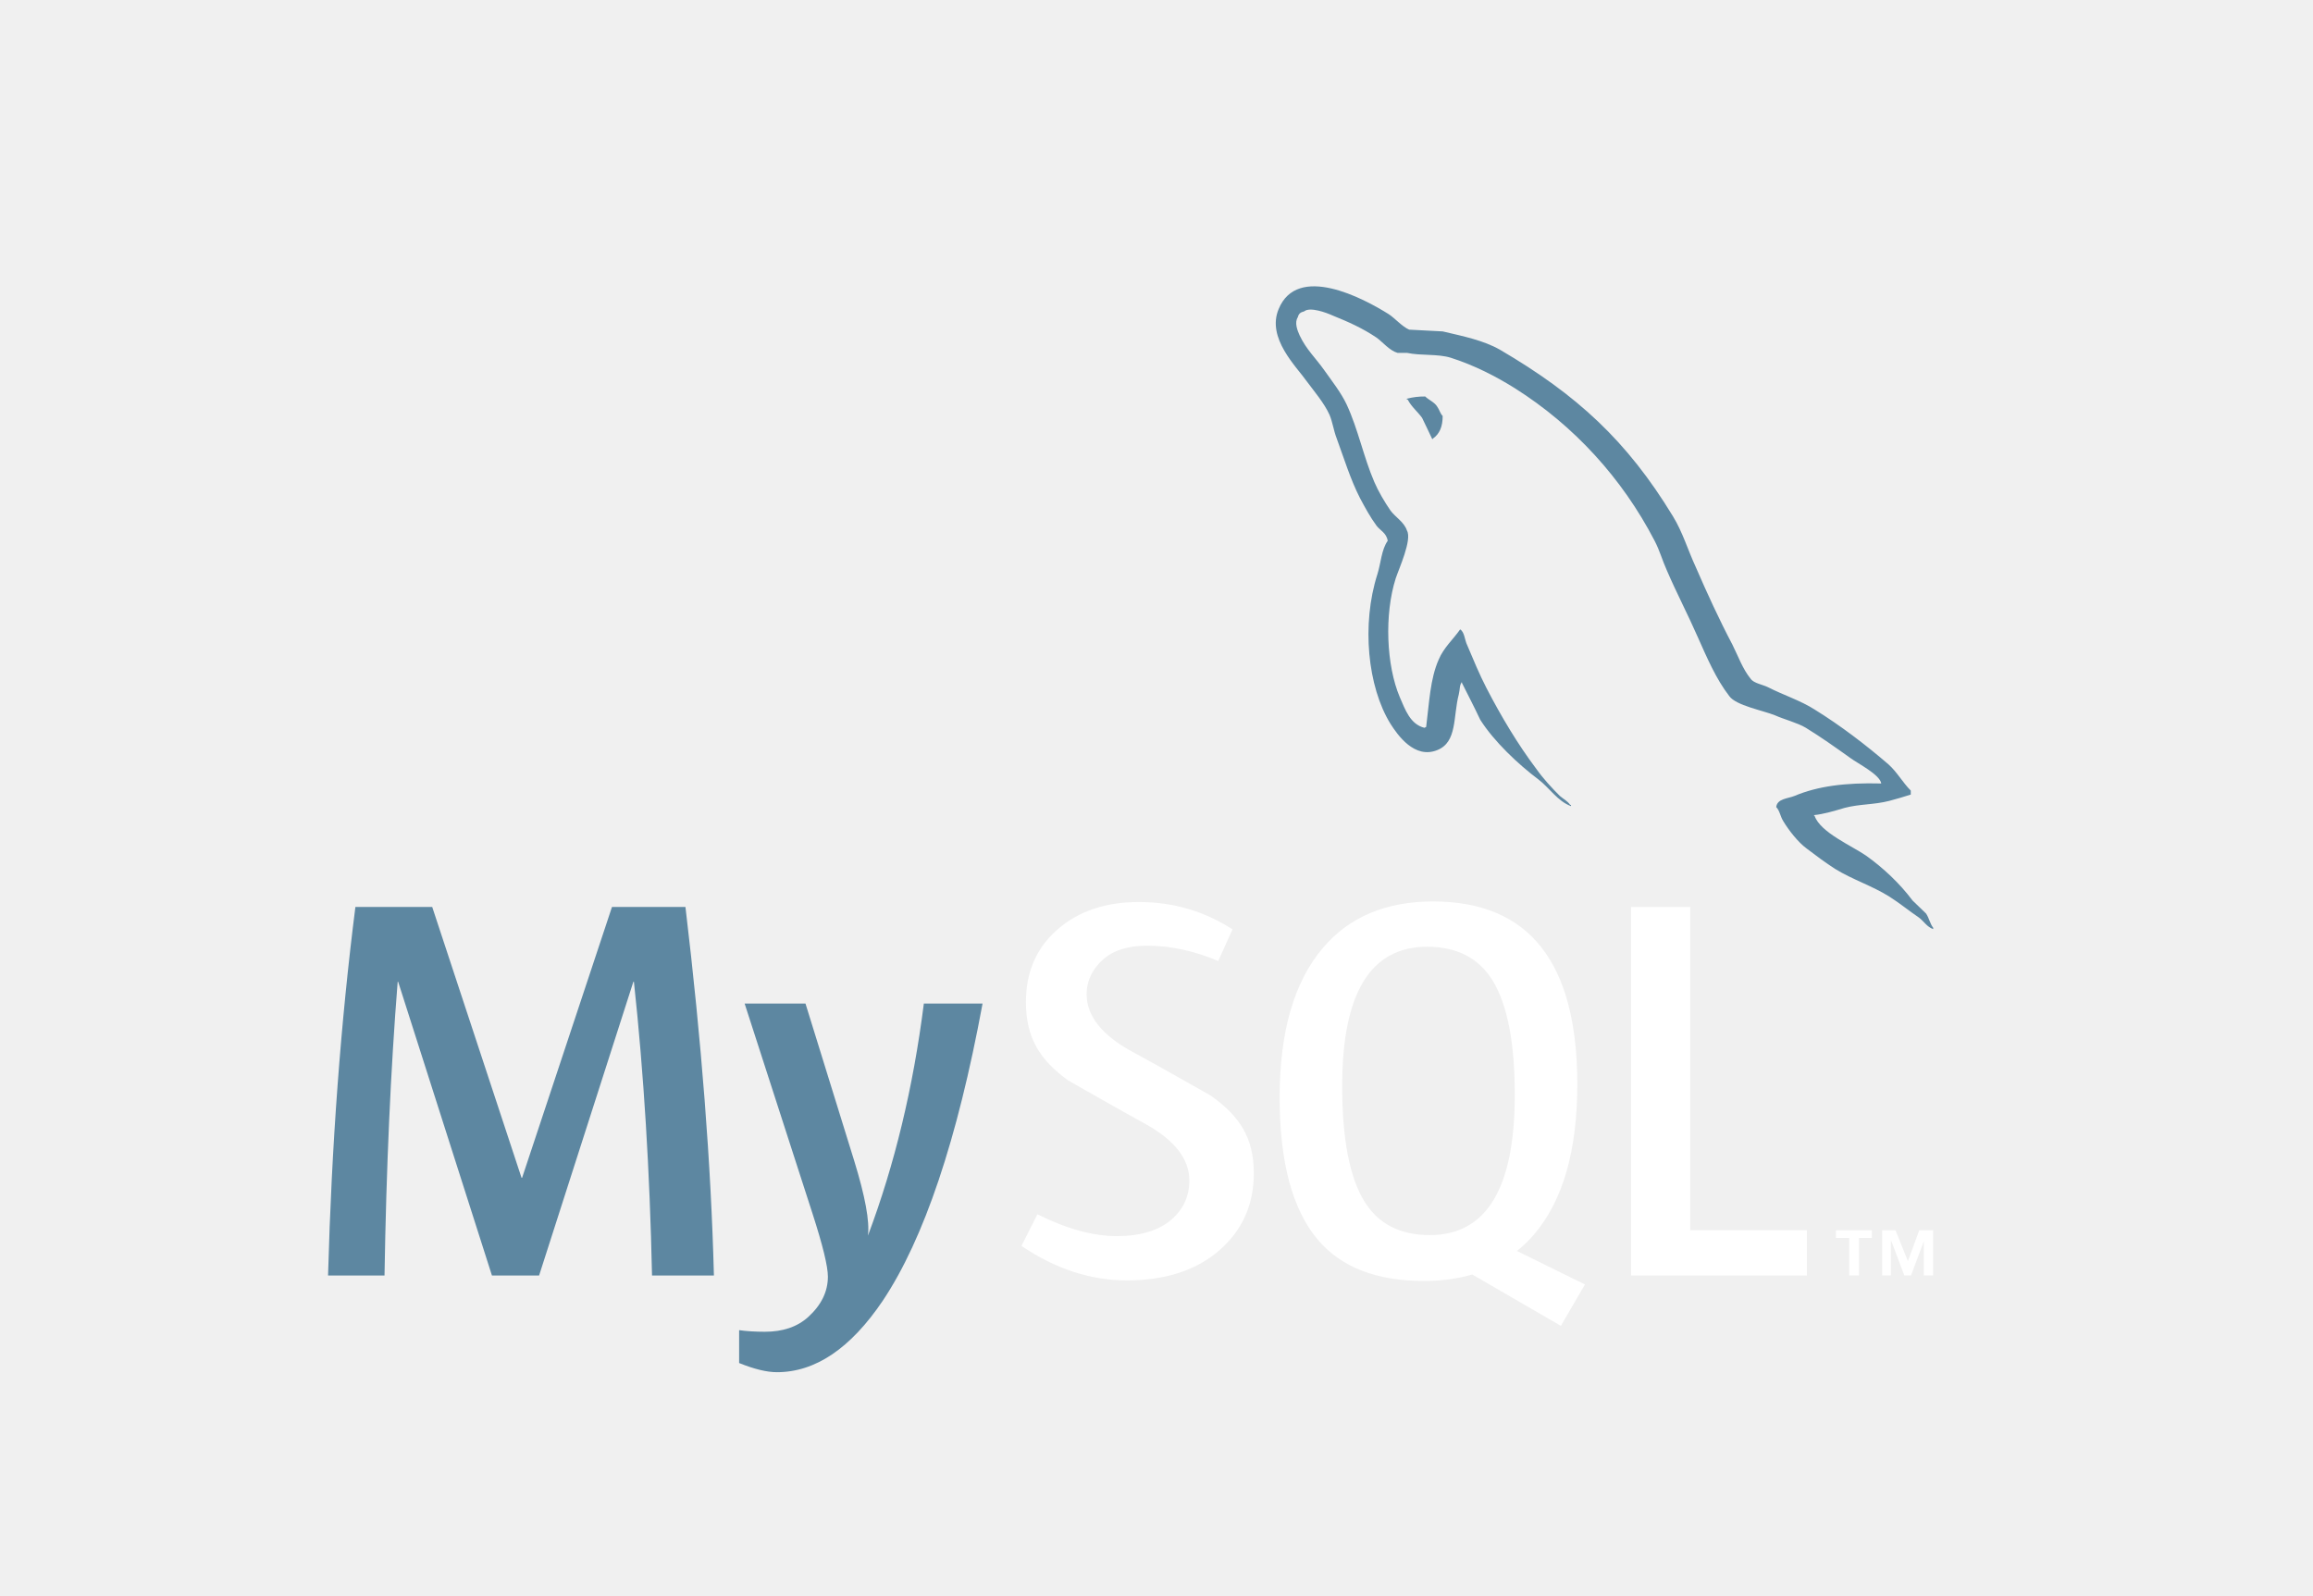
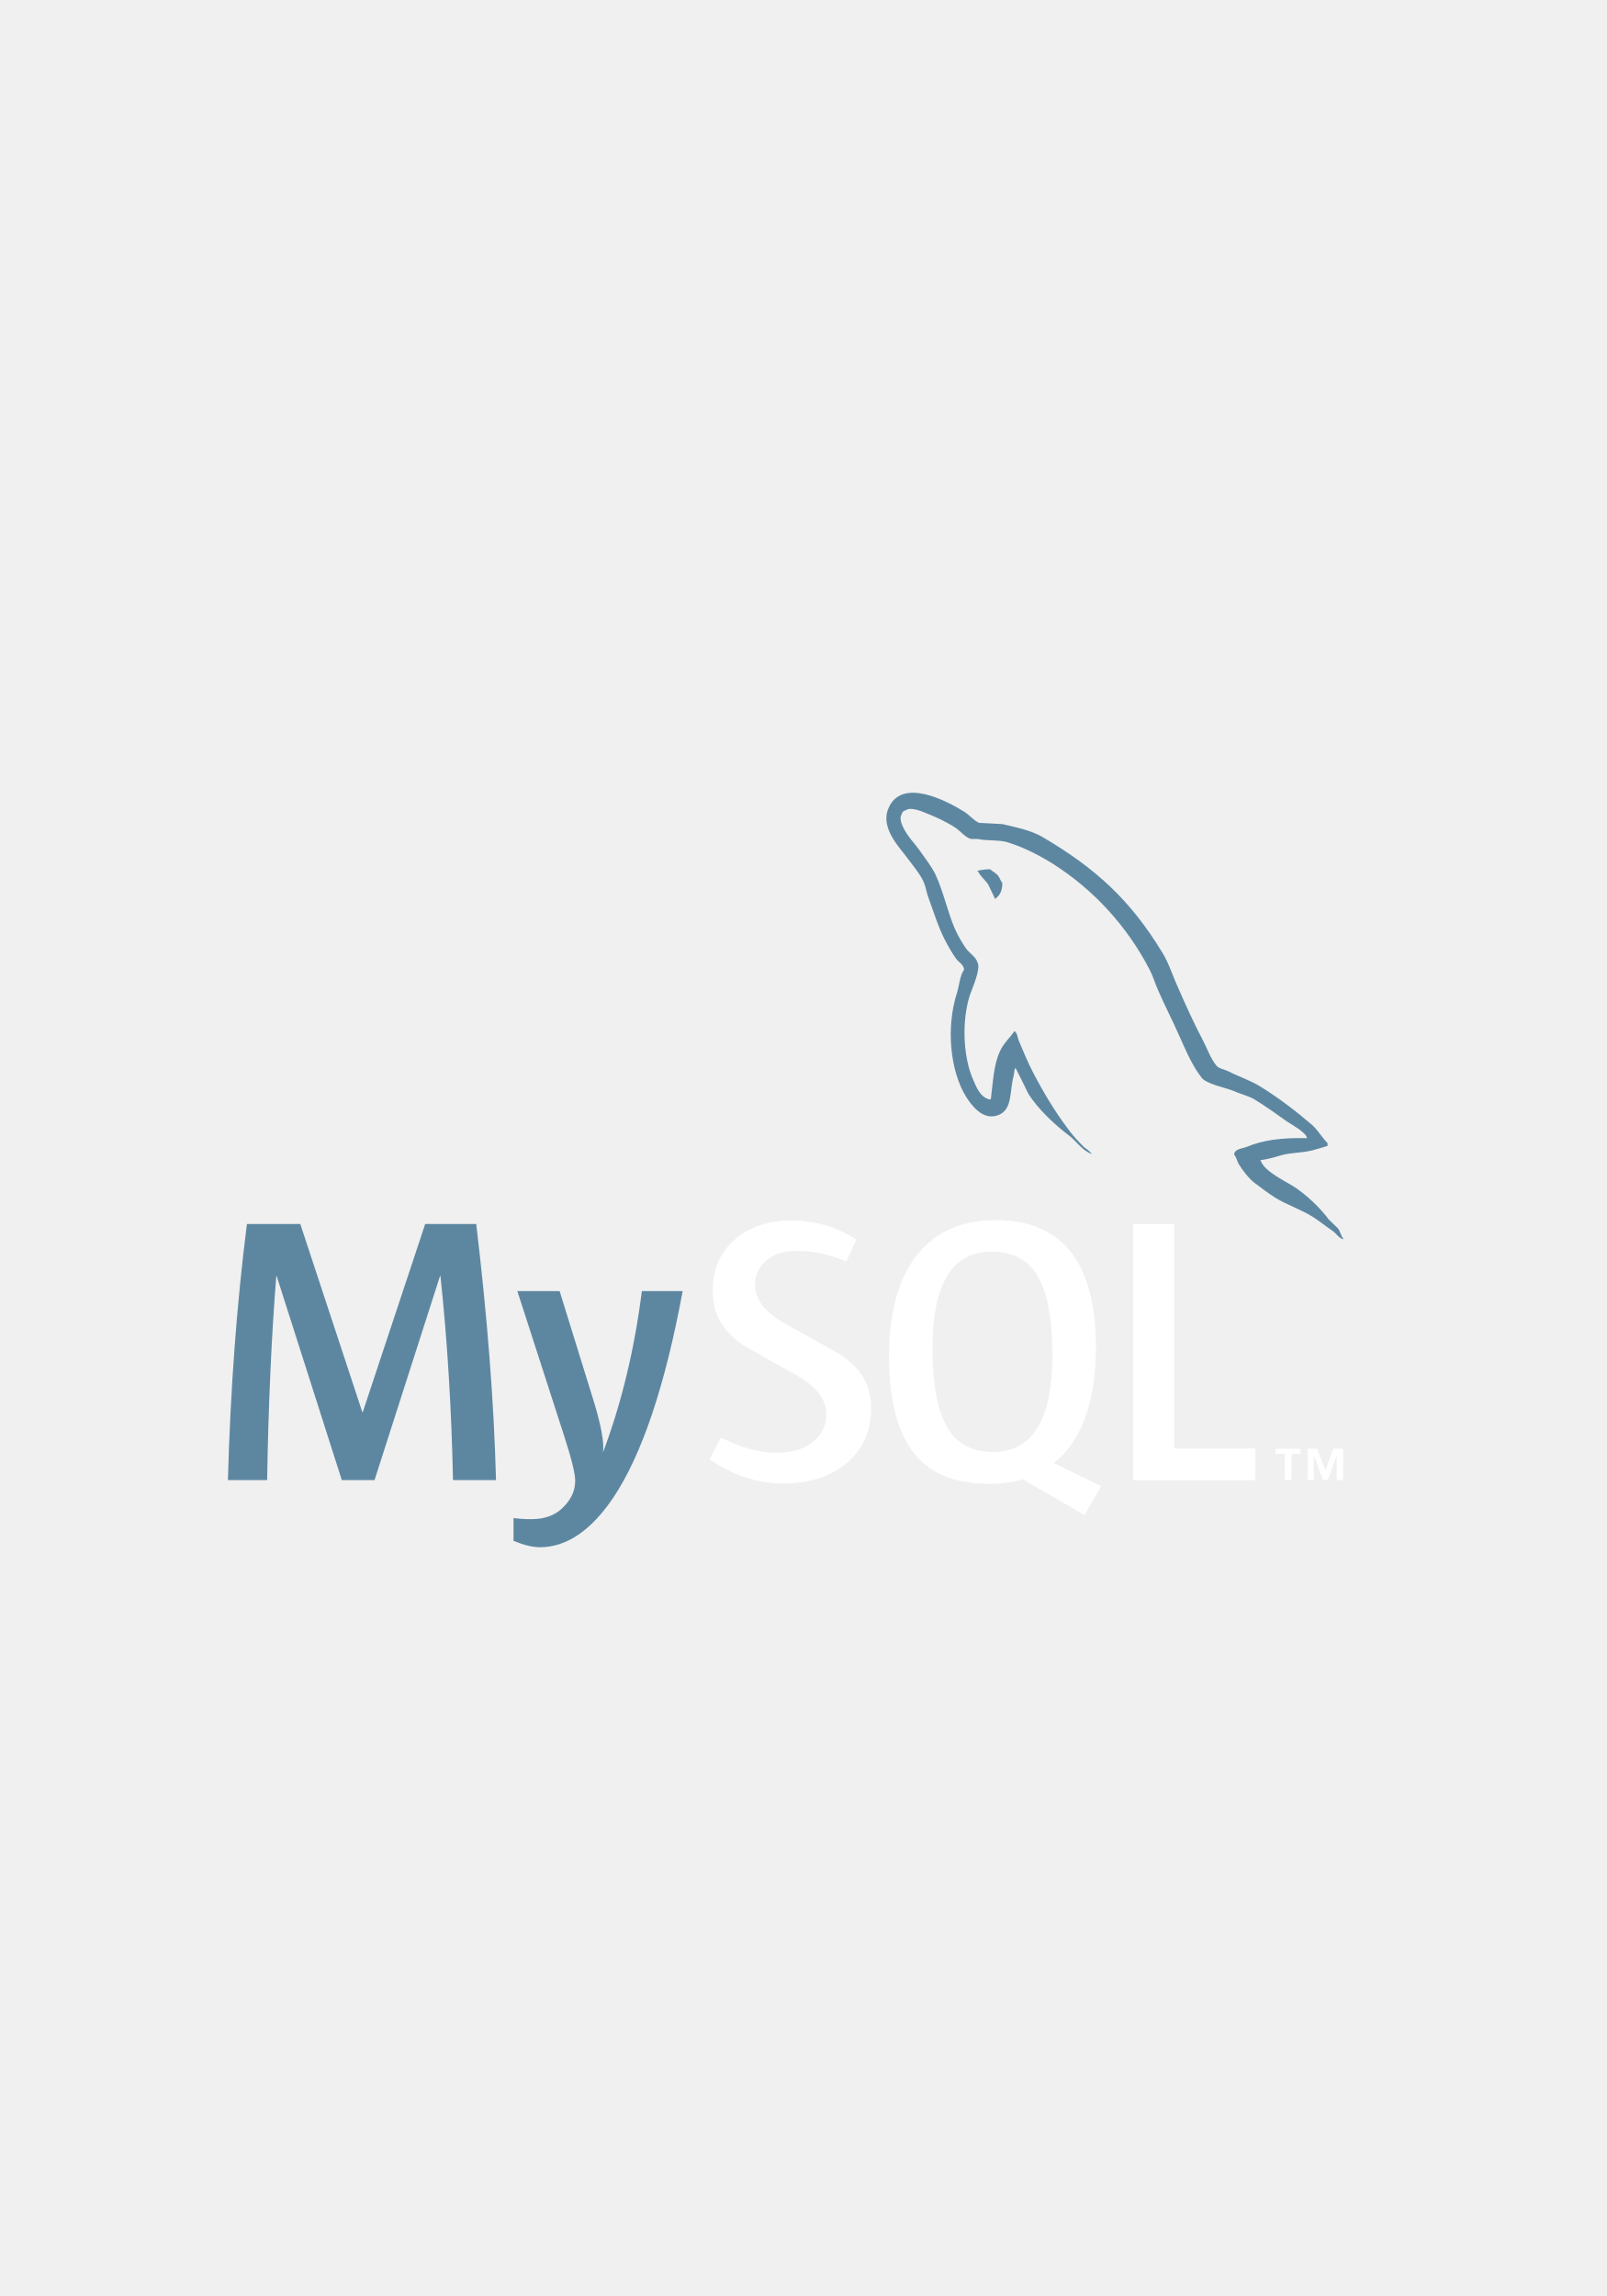
- <svg xmlns="http://www.w3.org/2000/svg" width="29" height="20" viewBox="0 0 29 20" fill="none">
+ <svg xmlns="http://www.w3.org/2000/svg" width="63" height="90" viewBox="0 0 29 20" fill="none">
  <path d="M8.951 15.992H8.175C8.147 14.687 8.072 13.459 7.948 12.309H7.941L6.759 15.992H6.168L4.992 12.309H4.986C4.898 13.413 4.843 14.641 4.821 15.992H4.113C4.158 14.349 4.273 12.809 4.456 11.371H5.419L6.539 14.767H6.546L7.673 11.371H8.594C8.795 13.055 8.915 14.596 8.951 15.992ZM12.319 12.583C12.003 14.292 11.585 15.533 11.068 16.308C10.665 16.905 10.223 17.204 9.741 17.204C9.613 17.204 9.455 17.165 9.267 17.089V16.677C9.359 16.69 9.466 16.697 9.59 16.697C9.815 16.697 9.996 16.636 10.133 16.512C10.298 16.362 10.38 16.193 10.38 16.006C10.38 15.877 10.316 15.615 10.188 15.218L9.336 12.582H10.099L10.71 14.554C10.848 15.002 10.905 15.314 10.882 15.492C11.217 14.602 11.45 13.632 11.583 12.582H12.319V12.583Z" fill="#5D87A1" />
  <path d="M22.655 15.992H20.45V11.371H21.192V15.423H22.655V15.992ZM19.872 16.104L19.019 15.684C19.095 15.623 19.167 15.556 19.233 15.478C19.595 15.054 19.776 14.427 19.776 13.596C19.776 12.067 19.174 11.302 17.968 11.302C17.378 11.302 16.916 11.496 16.587 11.884C16.225 12.309 16.044 12.934 16.044 13.76C16.044 14.572 16.204 15.168 16.525 15.546C16.818 15.889 17.26 16.06 17.852 16.06C18.072 16.06 18.275 16.033 18.459 15.979L19.57 16.623L19.872 16.104ZM17.109 15.067C16.922 14.766 16.828 14.283 16.828 13.617C16.828 12.453 17.182 11.87 17.893 11.87C18.264 11.87 18.537 12.01 18.711 12.288C18.898 12.589 18.992 13.068 18.992 13.725C18.992 14.899 18.637 15.485 17.927 15.485C17.556 15.485 17.284 15.347 17.109 15.067ZM15.72 14.711C15.72 15.103 15.576 15.425 15.288 15.676C14.999 15.927 14.612 16.053 14.127 16.053C13.673 16.053 13.233 15.909 12.807 15.621L13.007 15.224C13.373 15.407 13.705 15.498 14.003 15.498C14.282 15.498 14.501 15.436 14.659 15.314C14.817 15.191 14.912 15.019 14.912 14.801C14.912 14.526 14.72 14.292 14.367 14.095C14.042 13.917 13.391 13.545 13.391 13.545C13.039 13.289 12.863 13.015 12.863 12.562C12.863 12.188 12.994 11.885 13.257 11.655C13.521 11.424 13.861 11.309 14.278 11.309C14.709 11.309 15.1 11.424 15.453 11.652L15.274 12.049C14.973 11.921 14.675 11.857 14.381 11.857C14.143 11.857 13.96 11.914 13.832 12.028C13.703 12.142 13.624 12.288 13.624 12.467C13.624 12.74 13.82 12.978 14.182 13.178C14.512 13.356 15.178 13.735 15.178 13.735C15.54 13.99 15.72 14.262 15.72 14.711Z" fill="white" />
  <path d="M23.587 9.823C23.138 9.811 22.791 9.856 22.499 9.979C22.415 10.013 22.281 10.013 22.27 10.119C22.315 10.164 22.32 10.236 22.36 10.298C22.427 10.409 22.544 10.56 22.651 10.638C22.769 10.728 22.887 10.816 23.01 10.895C23.228 11.029 23.475 11.107 23.688 11.241C23.812 11.319 23.935 11.42 24.059 11.504C24.119 11.548 24.159 11.621 24.238 11.649V11.632C24.198 11.582 24.187 11.509 24.148 11.453L23.98 11.291C23.817 11.074 23.615 10.884 23.397 10.728C23.217 10.604 22.825 10.437 22.752 10.231L22.741 10.22C22.864 10.208 23.01 10.164 23.127 10.129C23.318 10.079 23.492 10.091 23.688 10.041C23.778 10.018 23.867 9.99 23.957 9.962V9.912C23.856 9.811 23.784 9.678 23.677 9.583C23.391 9.337 23.077 9.097 22.752 8.896C22.578 8.784 22.354 8.712 22.169 8.617C22.102 8.583 21.989 8.567 21.95 8.511C21.849 8.388 21.793 8.226 21.72 8.081C21.558 7.774 21.401 7.433 21.261 7.109C21.16 6.891 21.098 6.674 20.975 6.473C20.397 5.523 19.77 4.949 18.805 4.384C18.598 4.267 18.352 4.217 18.088 4.155L17.668 4.133C17.578 4.094 17.488 3.988 17.41 3.938C17.09 3.737 16.266 3.301 16.031 3.876C15.879 4.239 16.255 4.597 16.384 4.781C16.479 4.909 16.603 5.054 16.669 5.2C16.709 5.295 16.72 5.395 16.759 5.496C16.849 5.741 16.933 6.015 17.051 6.244C17.113 6.361 17.18 6.484 17.258 6.59C17.303 6.651 17.382 6.679 17.399 6.78C17.32 6.891 17.314 7.059 17.27 7.198C17.068 7.829 17.147 8.611 17.433 9.074C17.522 9.214 17.735 9.521 18.021 9.404C18.273 9.303 18.217 8.985 18.29 8.706C18.307 8.638 18.296 8.594 18.329 8.55V8.561C18.407 8.717 18.486 8.868 18.559 9.024C18.733 9.298 19.036 9.583 19.288 9.772C19.422 9.873 19.529 10.046 19.697 10.107V10.091H19.686C19.652 10.041 19.602 10.018 19.557 9.979C19.456 9.879 19.344 9.756 19.265 9.644C19.03 9.332 18.823 8.985 18.638 8.628C18.548 8.454 18.47 8.265 18.397 8.092C18.363 8.025 18.363 7.924 18.307 7.891C18.223 8.013 18.1 8.12 18.038 8.27C17.931 8.511 17.92 8.806 17.881 9.114L17.859 9.125C17.68 9.08 17.618 8.896 17.55 8.74C17.382 8.343 17.354 7.706 17.5 7.249C17.539 7.132 17.707 6.763 17.64 6.652C17.606 6.545 17.494 6.484 17.433 6.4C17.36 6.294 17.281 6.16 17.231 6.043C17.096 5.73 17.029 5.384 16.884 5.071C16.816 4.926 16.698 4.775 16.603 4.641C16.497 4.49 16.379 4.384 16.295 4.206C16.267 4.144 16.227 4.044 16.272 3.977C16.283 3.932 16.306 3.915 16.351 3.904C16.424 3.843 16.631 3.921 16.704 3.954C16.912 4.038 17.085 4.116 17.259 4.233C17.337 4.289 17.422 4.396 17.522 4.424H17.64C17.819 4.462 18.021 4.434 18.189 4.485C18.486 4.58 18.756 4.719 18.997 4.87C19.731 5.334 20.337 5.993 20.745 6.78C20.812 6.908 20.841 7.025 20.902 7.159C21.02 7.433 21.166 7.712 21.283 7.98C21.401 8.243 21.513 8.51 21.682 8.728C21.765 8.845 22.102 8.907 22.254 8.968C22.365 9.018 22.539 9.063 22.64 9.124C22.831 9.241 23.021 9.376 23.2 9.504C23.29 9.571 23.57 9.711 23.587 9.823ZM17.869 4.971C17.791 4.97 17.714 4.979 17.639 4.999V5.01H17.65C17.695 5.099 17.774 5.161 17.83 5.239C17.875 5.328 17.914 5.417 17.958 5.507L17.969 5.496C18.048 5.44 18.088 5.35 18.088 5.216C18.053 5.177 18.048 5.138 18.02 5.099C17.987 5.043 17.914 5.015 17.869 4.971Z" fill="#5D87A1" />
  <path d="M24.121 15.991H24.237V15.425H24.063L23.921 15.812L23.766 15.425H23.598V15.991H23.708V15.561H23.714L23.876 15.991H23.96L24.121 15.561V15.991ZM23.185 15.991H23.308V15.521H23.469V15.425H23.018V15.521H23.185L23.185 15.991Z" fill="white" />
</svg>
